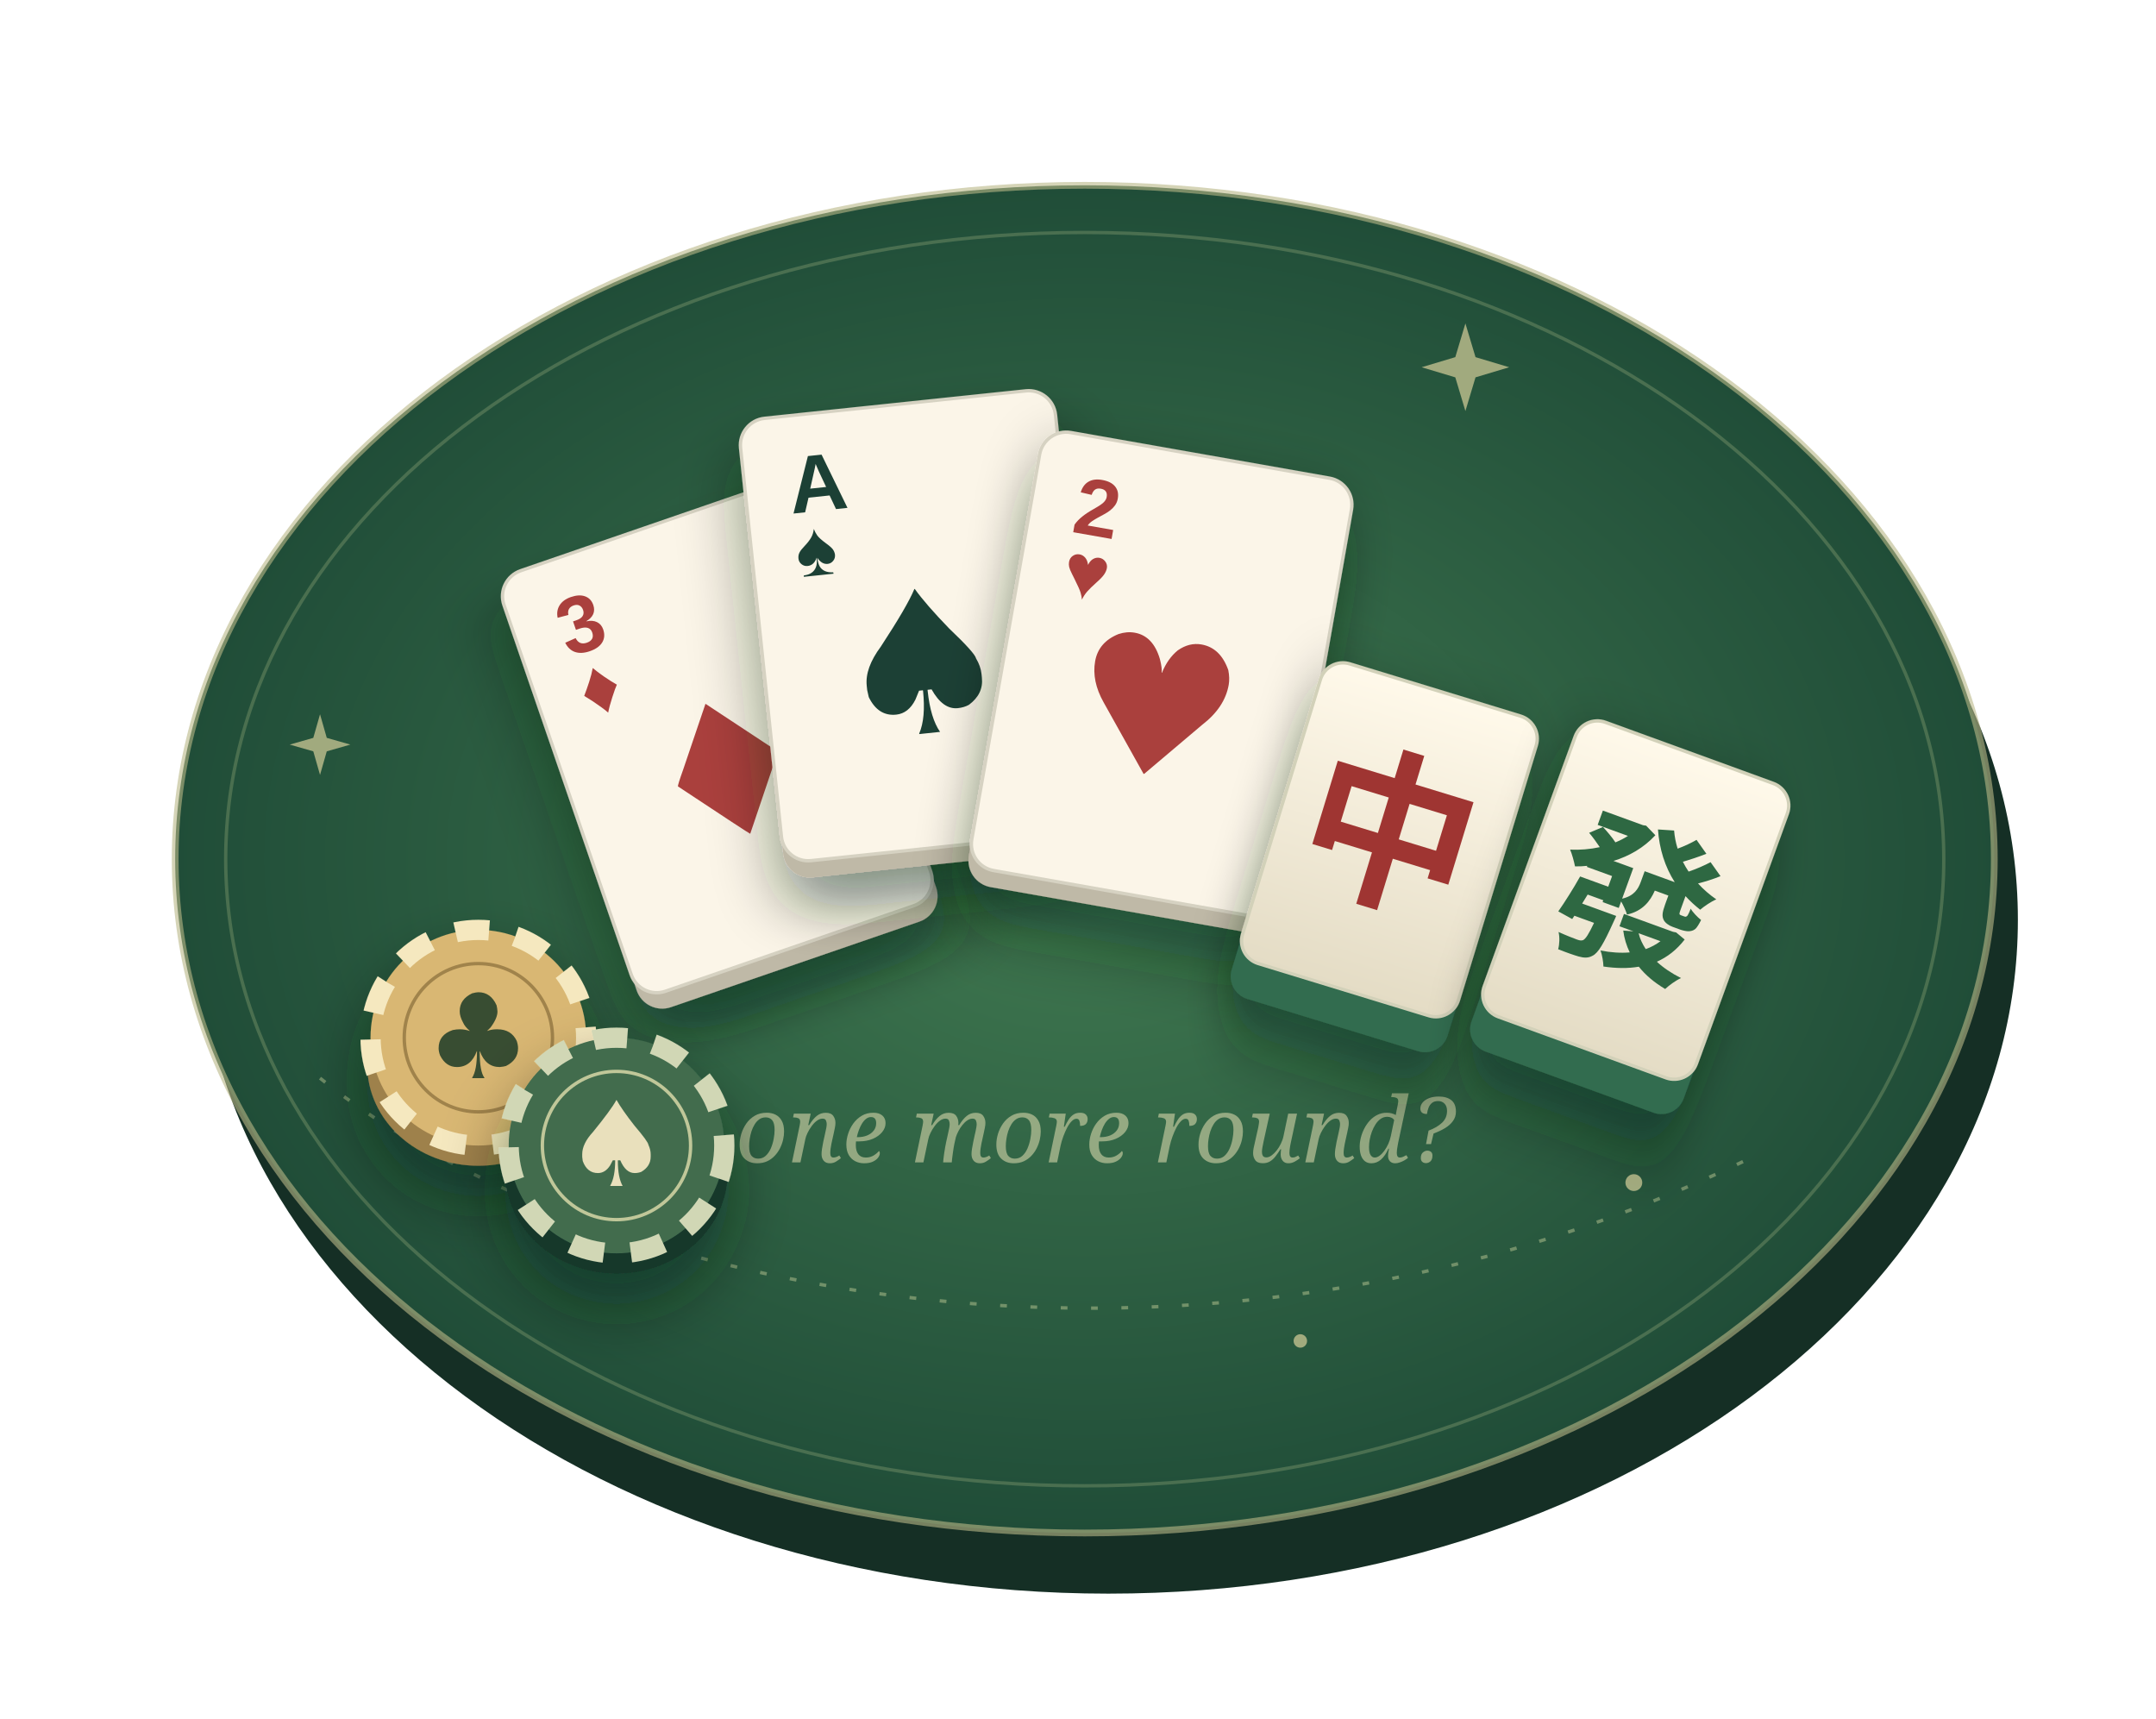
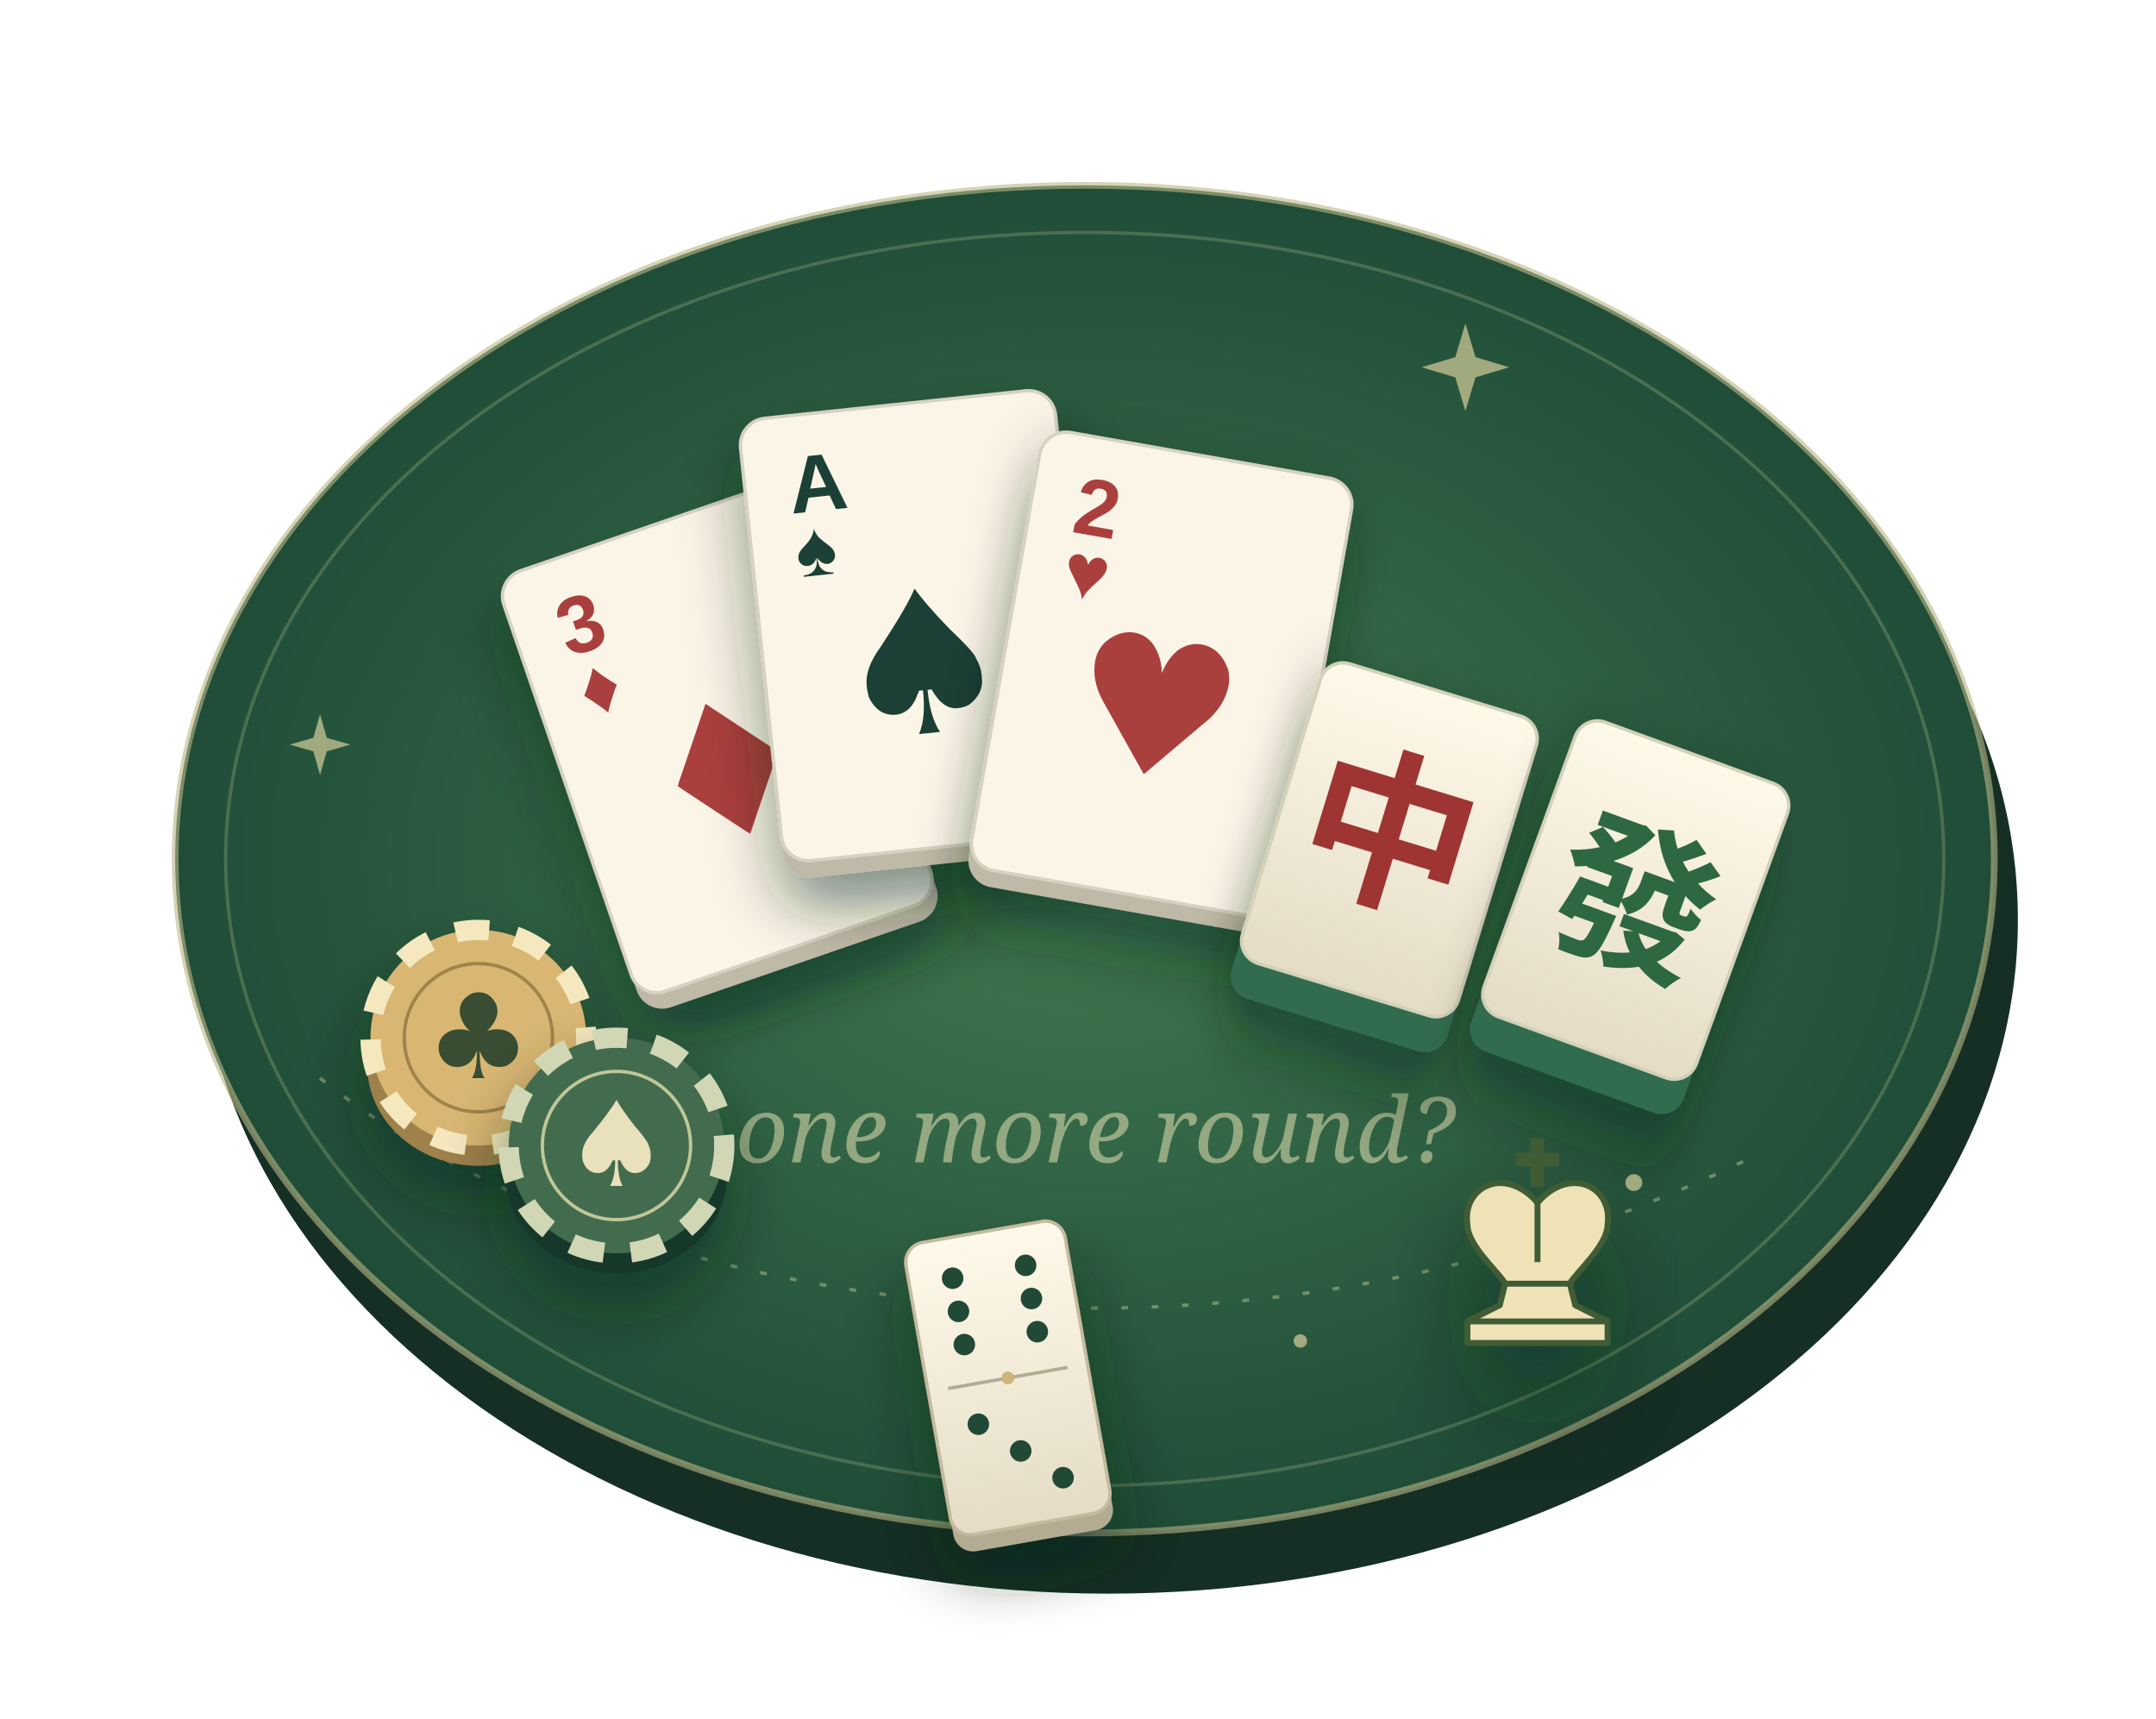
<svg xmlns="http://www.w3.org/2000/svg" width="640" height="510" viewBox="0 0 640 510">
  <defs>
    <radialGradient id="felt">
      <stop stop-color="#417a51" />
      <stop offset="1" stop-color="#204d38" />
    </radialGradient>
    <linearGradient id="tile" x2="0" y2="1">
      <stop stop-color="#fff9ea" />
      <stop offset="1" stop-color="#e4dcc5" />
    </linearGradient>
    <filter id="shadow" x="-50%" y="-50%" width="200%" height="220%">
      <feDropShadow dx="0" dy="10" stdDeviation="9" flood-color="#0b2419" flood-opacity=".48" />
    </filter>
  </defs>
  <ellipse cx="329" cy="273" rx="270" ry="200" fill="#152f25" />
  <ellipse cx="322" cy="255" rx="270" ry="200" fill="url(#felt)" stroke="#b9b887" stroke-opacity=".6" stroke-width="2" />
  <ellipse cx="322" cy="255" rx="255" ry="186" fill="none" stroke="#b1c089" stroke-opacity=".28" stroke-width="1" />
  <path d="M95 320C173 383 354 424 519 344" fill="none" stroke="#c4cd9877" stroke-dasharray="2 7" />
  <text x="325" y="345" font-family="Georgia,serif" font-size="27" font-style="italic" text-anchor="middle" fill="#d5d6aa" opacity=".6">one more round?</text>
  <g filter="url(#shadow)" transform="translate(147 172) rotate(-19)">
    <rect width="94" height="137" rx="8" fill="#bfb9a7" />
    <rect width="94" height="132" rx="8" fill="#fbf5e8" stroke="#d6d2c2" />
    <text x="13" y="29" font-family="Arial,sans-serif" font-size="24" font-weight="bold" fill="#aa3f3d">3</text>
    <text x="13" y="48" font-size="23" fill="#aa3f3d">♦</text>
    <text x="47" y="96" text-anchor="middle" font-family="Georgia,serif" font-size="56" fill="#aa3f3d">♦</text>
  </g>
  <g filter="url(#shadow)" transform="translate(219 125) rotate(-6)">
    <rect width="94" height="137" rx="8" fill="#bfb9a7" />
    <rect width="94" height="132" rx="8" fill="#fbf5e8" stroke="#d6d2c2" />
    <text x="13" y="29" font-family="Arial,sans-serif" font-size="24" font-weight="bold" fill="#1c4035">A</text>
    <text x="13" y="48" font-size="23" fill="#1c4035">♠</text>
    <text x="47" y="98" text-anchor="middle" font-family="Georgia,serif" font-size="59" fill="#1c4035">♠</text>
  </g>
  <g filter="url(#shadow)" transform="translate(310 127) rotate(10)">
    <rect width="94" height="137" rx="8" fill="#bfb9a7" />
    <rect width="94" height="132" rx="8" fill="#fbf5e8" stroke="#d6d2c2" />
    <text x="13" y="29" font-family="Arial,sans-serif" font-size="24" font-weight="bold" fill="#aa3f3d">2</text>
    <text x="13" y="48" font-size="23" fill="#aa3f3d">♥</text>
    <text x="47" y="96" text-anchor="middle" font-family="Georgia,serif" font-size="56" fill="#aa3f3d">♥</text>
  </g>
  <g filter="url(#shadow)" transform="translate(394 195) rotate(17)">
    <rect x="0" y="8" width="67" height="96" rx="7" fill="#306c4f" />
    <rect width="67" height="93" rx="7" fill="url(#tile)" stroke="#d2d1b9" />
    <text x="33" y="63" text-anchor="middle" font-family="serif" font-size="51" font-weight="bold" fill="#9f3632">中</text>
  </g>
  <g filter="url(#shadow)" transform="translate(470 212) rotate(20)">
    <rect y="8" width="67" height="96" rx="7" fill="#306c4f" />
    <rect width="67" height="93" rx="7" fill="url(#tile)" stroke="#d2d1b9" />
    <text x="33" y="64" text-anchor="middle" font-family="serif" font-size="48" font-weight="bold" fill="#2e6743">發</text>
  </g>
  <g filter="url(#shadow)" transform="translate(142 308)">
    <ellipse cx="0" cy="8" rx="33" ry="30" fill="#9e814c" />
    <circle r="32" fill="#d9b773" stroke="#f5e8bf" stroke-width="6" stroke-dasharray="10 8" />
    <circle r="22" fill="none" stroke="#a0834b" />
    <text text-anchor="middle" y="12" font-size="35" font-family="Georgia,serif" fill="#394d30">♣</text>
  </g>
  <g filter="url(#shadow)" transform="translate(183 340)">
    <ellipse cx="0" cy="8" rx="33" ry="30" fill="#15372b" />
    <circle r="32" fill="#426c4e" stroke="#d1d7b5" stroke-width="6" stroke-dasharray="10 8" />
    <circle r="22" fill="none" stroke="#c0c799" />
    <text text-anchor="middle" y="12" font-size="35" font-family="Georgia,serif" fill="#e9e0bc">♠</text>
  </g>
+   <g filter="url(#shadow)" transform="translate(418 333) scale(1.6)" fill="#efe2b6" stroke="#405c36" stroke-width="1.1" stroke-linejoin="round">
+     <path d="M24 3v9m-4-5h8" fill="none" stroke-width="2.5" />
+     <path d="M24 15c-6-7-14-3-13 4 0 4 6 9 7 11h12c1-2 7-7 7-11 1-7-7-11-13-4zM18 30h12l1 4 6 3H11l6-3zM11 37h26v4H11z" />
+     <path d="M24 15v11" fill="none" />
+   </g>
+   <g filter="url(#shadow)" transform="translate(275 365) rotate(-10 24 43)">
+     <rect y="5" width="48" height="88" rx="6" fill="#b4ab93" />
+     <rect width="48" height="88" rx="6" fill="url(#tile)" stroke="#c5ba9e" />
+     <path d="M6 44h36" stroke="#b4ab95" />
+     <g fill="#244a36">
+       <circle cx="13" cy="12" r="3.2" />
+       <circle cx="35" cy="12" r="3.2" />
+       <circle cx="13" cy="22" r="3.2" />
+       <circle cx="35" cy="22" r="3.2" />
+       <circle cx="13" cy="32" r="3.2" />
+       <circle cx="35" cy="32" r="3.2" />
+       <circle cx="13" cy="56" r="3.2" />
+       <circle cx="24" cy="66" r="3.2" />
+       <circle cx="35" cy="76" r="3.2" />
+     </g>
+     <circle cx="24" cy="44" r="1.9" fill="#cbb578" />
+   </g>
  <g fill="#d6ce9a" opacity=".7">
    <path d="M435 96l3 10 10 3-10 3-3 10-3-10-10-3 10-3z" />
    <path d="M95 212l2 7 7 2-7 2-2 7-2-7-7-2 7-2z" />
    <circle cx="485" cy="351" r="2.5" />
    <circle cx="386" cy="398" r="2" />
  </g>
</svg>
